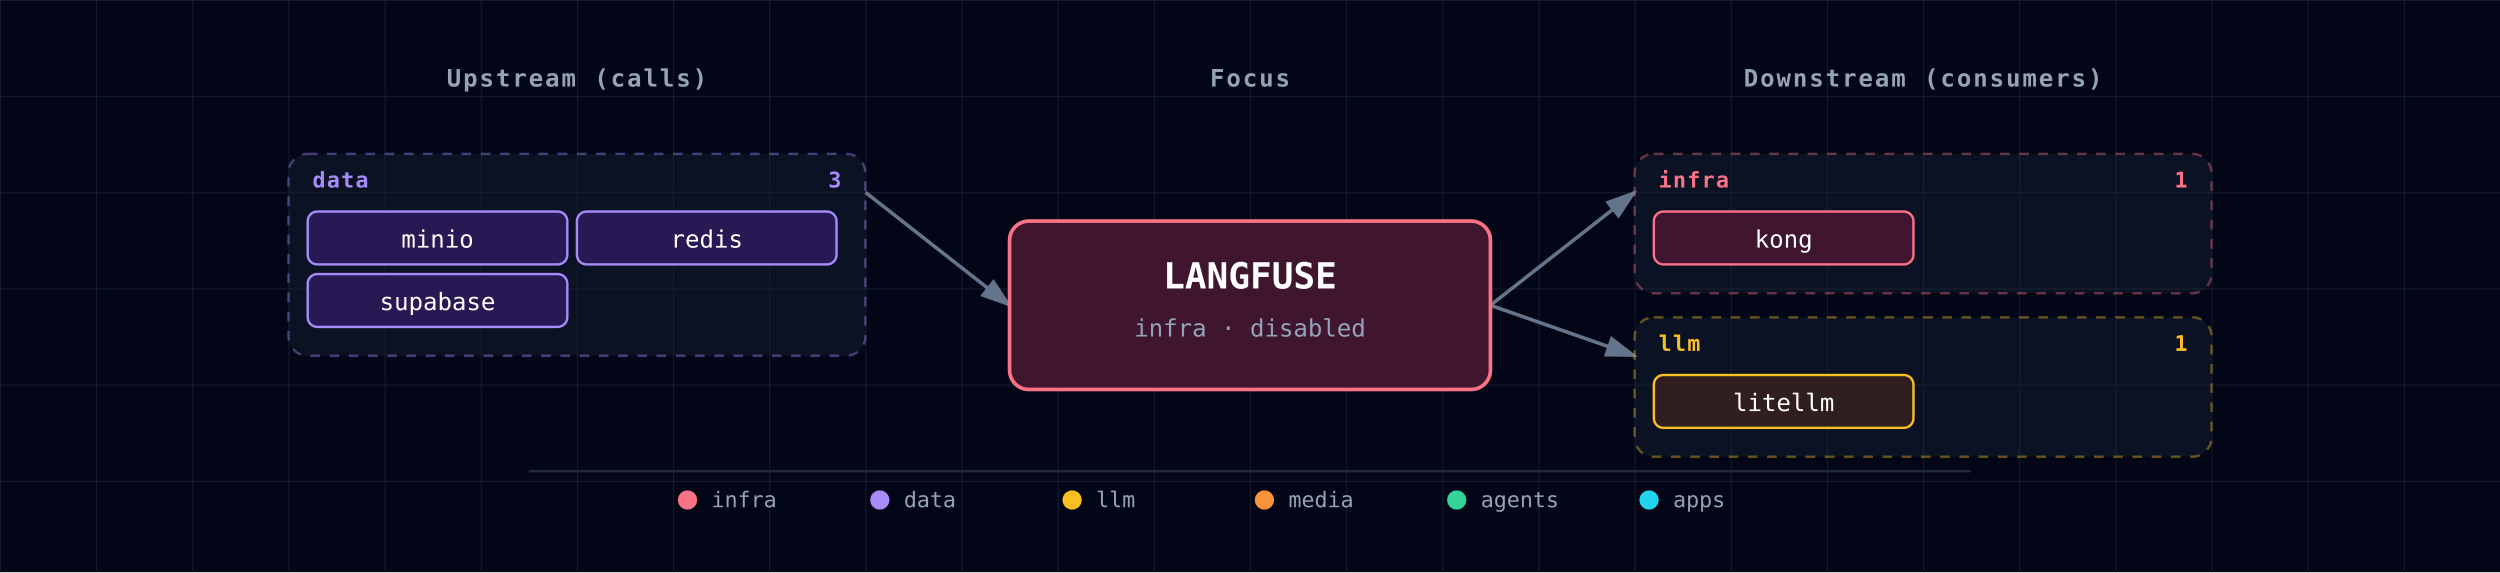
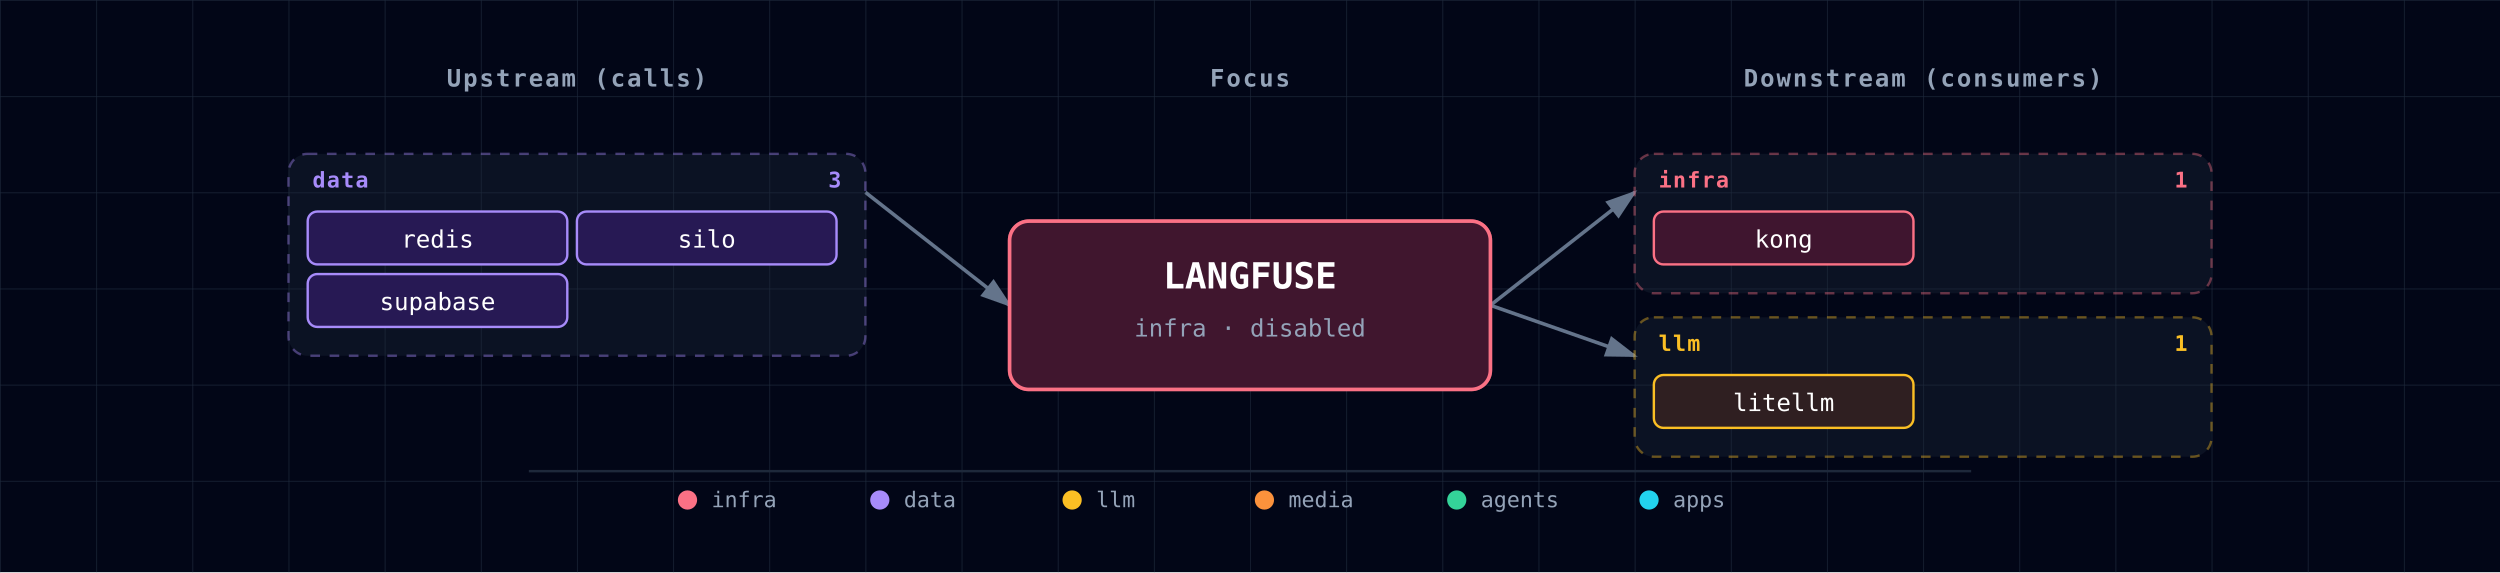
<svg xmlns="http://www.w3.org/2000/svg" viewBox="0 0 1040 238" font-family="'JetBrains Mono', 'Fira Code', Menlo, Consolas, monospace">
  <defs>
    <pattern id="grid" width="40" height="40" patternUnits="userSpaceOnUse">
      <path d="M 40 0 L 0 0 0 40" fill="none" stroke="#1e293b" stroke-width="0.5" />
    </pattern>
    <marker id="arrowhead" markerWidth="9" markerHeight="6" refX="8" refY="3" orient="auto">
      <polygon points="0 0, 9 3, 0 6" fill="#64748b" />
    </marker>
    <filter id="focus-glow" x="-50%" y="-50%" width="200%" height="200%">
      <feGaussianBlur in="SourceAlpha" stdDeviation="6" />
      <feFlood flood-color="#fb7185" flood-opacity="0.6" />
      <feComposite in2="SourceAlpha" operator="in" />
      <feMerge>
        <feMergeNode />
        <feMergeNode in="SourceGraphic" />
      </feMerge>
    </filter>
  </defs>
  <rect width="1040" height="238" fill="#020617" />
  <rect width="1040" height="238" fill="url(#grid)" />
  <text x="240" y="36" fill="#94a3b8" font-size="10" font-weight="600" text-anchor="middle" letter-spacing="0.08em">Upstream (calls)</text>
  <text x="520" y="36" fill="#94a3b8" font-size="10" font-weight="600" text-anchor="middle" letter-spacing="0.08em">Focus</text>
  <text x="800" y="36" fill="#94a3b8" font-size="10" font-weight="600" text-anchor="middle" letter-spacing="0.08em">Downstream (consumers)</text>
  <line x1="360" y1="80" x2="420" y2="127" stroke="#64748b" stroke-width="1.5" marker-end="url(#arrowhead)" />
  <line x1="620" y1="127" x2="680" y2="80" stroke="#64748b" stroke-width="1.5" marker-end="url(#arrowhead)" />
  <line x1="620" y1="127" x2="680" y2="148" stroke="#64748b" stroke-width="1.5" marker-end="url(#arrowhead)" />
  <g>
    <g class="cluster">
      <rect x="120" y="64" width="240" height="84" rx="8" fill="rgba(30,41,59,0.35)" stroke="#a78bfa" stroke-width="1" stroke-dasharray="4,4" stroke-opacity="0.4" />
      <text x="130" y="78" fill="#a78bfa" font-size="9" font-weight="700" text-anchor="start" style="letter-spacing:0.06em;text-transform:uppercase;">data</text>
      <text x="350" y="78" fill="#a78bfa" font-size="9" font-weight="600" text-anchor="end">3</text>
    </g>
    <g>
      <rect x="128" y="88" width="108" height="22" rx="4" fill="#0f172a" />
      <rect x="128" y="88" width="108" height="22" rx="4" fill="rgba(76, 29, 149, 0.4)" stroke="#a78bfa" stroke-width="1" />
-       <text x="182" y="103" fill="white" font-size="10" text-anchor="middle">minio</text>
+       <text x="182" y="103" fill="white" font-size="10" text-anchor="middle">redis</text>
    </g>
    <g>
      <rect x="240" y="88" width="108" height="22" rx="4" fill="#0f172a" />
      <rect x="240" y="88" width="108" height="22" rx="4" fill="rgba(76, 29, 149, 0.4)" stroke="#a78bfa" stroke-width="1" />
-       <text x="294" y="103" fill="white" font-size="10" text-anchor="middle">redis</text>
+       <text x="294" y="103" fill="white" font-size="10" text-anchor="middle">silo</text>
    </g>
    <g>
      <rect x="128" y="114" width="108" height="22" rx="4" fill="#0f172a" />
      <rect x="128" y="114" width="108" height="22" rx="4" fill="rgba(76, 29, 149, 0.4)" stroke="#a78bfa" stroke-width="1" />
      <text x="182" y="129" fill="white" font-size="10" text-anchor="middle">supabase</text>
    </g>
  </g>
  <g>
    <g class="cluster">
      <rect x="680" y="64" width="240" height="58" rx="8" fill="rgba(30,41,59,0.35)" stroke="#fb7185" stroke-width="1" stroke-dasharray="4,4" stroke-opacity="0.4" />
      <text x="690" y="78" fill="#fb7185" font-size="9" font-weight="700" text-anchor="start" style="letter-spacing:0.06em;text-transform:uppercase;">infra</text>
      <text x="910" y="78" fill="#fb7185" font-size="9" font-weight="600" text-anchor="end">1</text>
    </g>
    <g>
      <rect x="688" y="88" width="108" height="22" rx="4" fill="#0f172a" />
      <rect x="688" y="88" width="108" height="22" rx="4" fill="rgba(136, 19, 55, 0.4)" stroke="#fb7185" stroke-width="1" />
      <text x="742" y="103" fill="white" font-size="10" text-anchor="middle">kong</text>
    </g>
    <g class="cluster">
      <rect x="680" y="132" width="240" height="58" rx="8" fill="rgba(30,41,59,0.35)" stroke="#fbbf24" stroke-width="1" stroke-dasharray="4,4" stroke-opacity="0.4" />
      <text x="690" y="146" fill="#fbbf24" font-size="9" font-weight="700" text-anchor="start" style="letter-spacing:0.06em;text-transform:uppercase;">llm</text>
      <text x="910" y="146" fill="#fbbf24" font-size="9" font-weight="600" text-anchor="end">1</text>
    </g>
    <g>
      <rect x="688" y="156" width="108" height="22" rx="4" fill="#0f172a" />
      <rect x="688" y="156" width="108" height="22" rx="4" fill="rgba(120, 53, 15, 0.3)" stroke="#fbbf24" stroke-width="1" />
      <text x="742" y="171" fill="white" font-size="10" text-anchor="middle">litellm</text>
    </g>
  </g>
  <g class="focus" filter="url(#focus-glow)">
    <rect x="420" y="92" width="200" height="70" rx="8" fill="#0f172a" />
    <rect x="420" y="92" width="200" height="70" rx="8" fill="rgba(136, 19, 55, 0.4)" stroke="#fb7185" stroke-width="1.5" />
    <text x="520" y="120" fill="white" font-size="15" font-weight="700" text-anchor="middle">LANGFUSE</text>
    <text x="520" y="140" fill="#94a3b8" font-size="10" text-anchor="middle">infra · disabled</text>
  </g>
  <g class="legend">
    <line x1="220" y1="196" x2="820" y2="196" stroke="#1e293b" stroke-width="1" />
    <circle cx="286" cy="208" r="4" fill="#fb7185" />
    <text x="296" y="211" fill="#94a3b8" font-size="9" font-weight="400" text-anchor="start">infra</text>
    <circle cx="366" cy="208" r="4" fill="#a78bfa" />
    <text x="376" y="211" fill="#94a3b8" font-size="9" font-weight="400" text-anchor="start">data</text>
    <circle cx="446" cy="208" r="4" fill="#fbbf24" />
    <text x="456" y="211" fill="#94a3b8" font-size="9" font-weight="400" text-anchor="start">llm</text>
    <circle cx="526" cy="208" r="4" fill="#fb923c" />
    <text x="536" y="211" fill="#94a3b8" font-size="9" font-weight="400" text-anchor="start">media</text>
    <circle cx="606" cy="208" r="4" fill="#34d399" />
    <text x="616" y="211" fill="#94a3b8" font-size="9" font-weight="400" text-anchor="start">agents</text>
    <circle cx="686" cy="208" r="4" fill="#22d3ee" />
    <text x="696" y="211" fill="#94a3b8" font-size="9" font-weight="400" text-anchor="start">apps</text>
  </g>
</svg>
